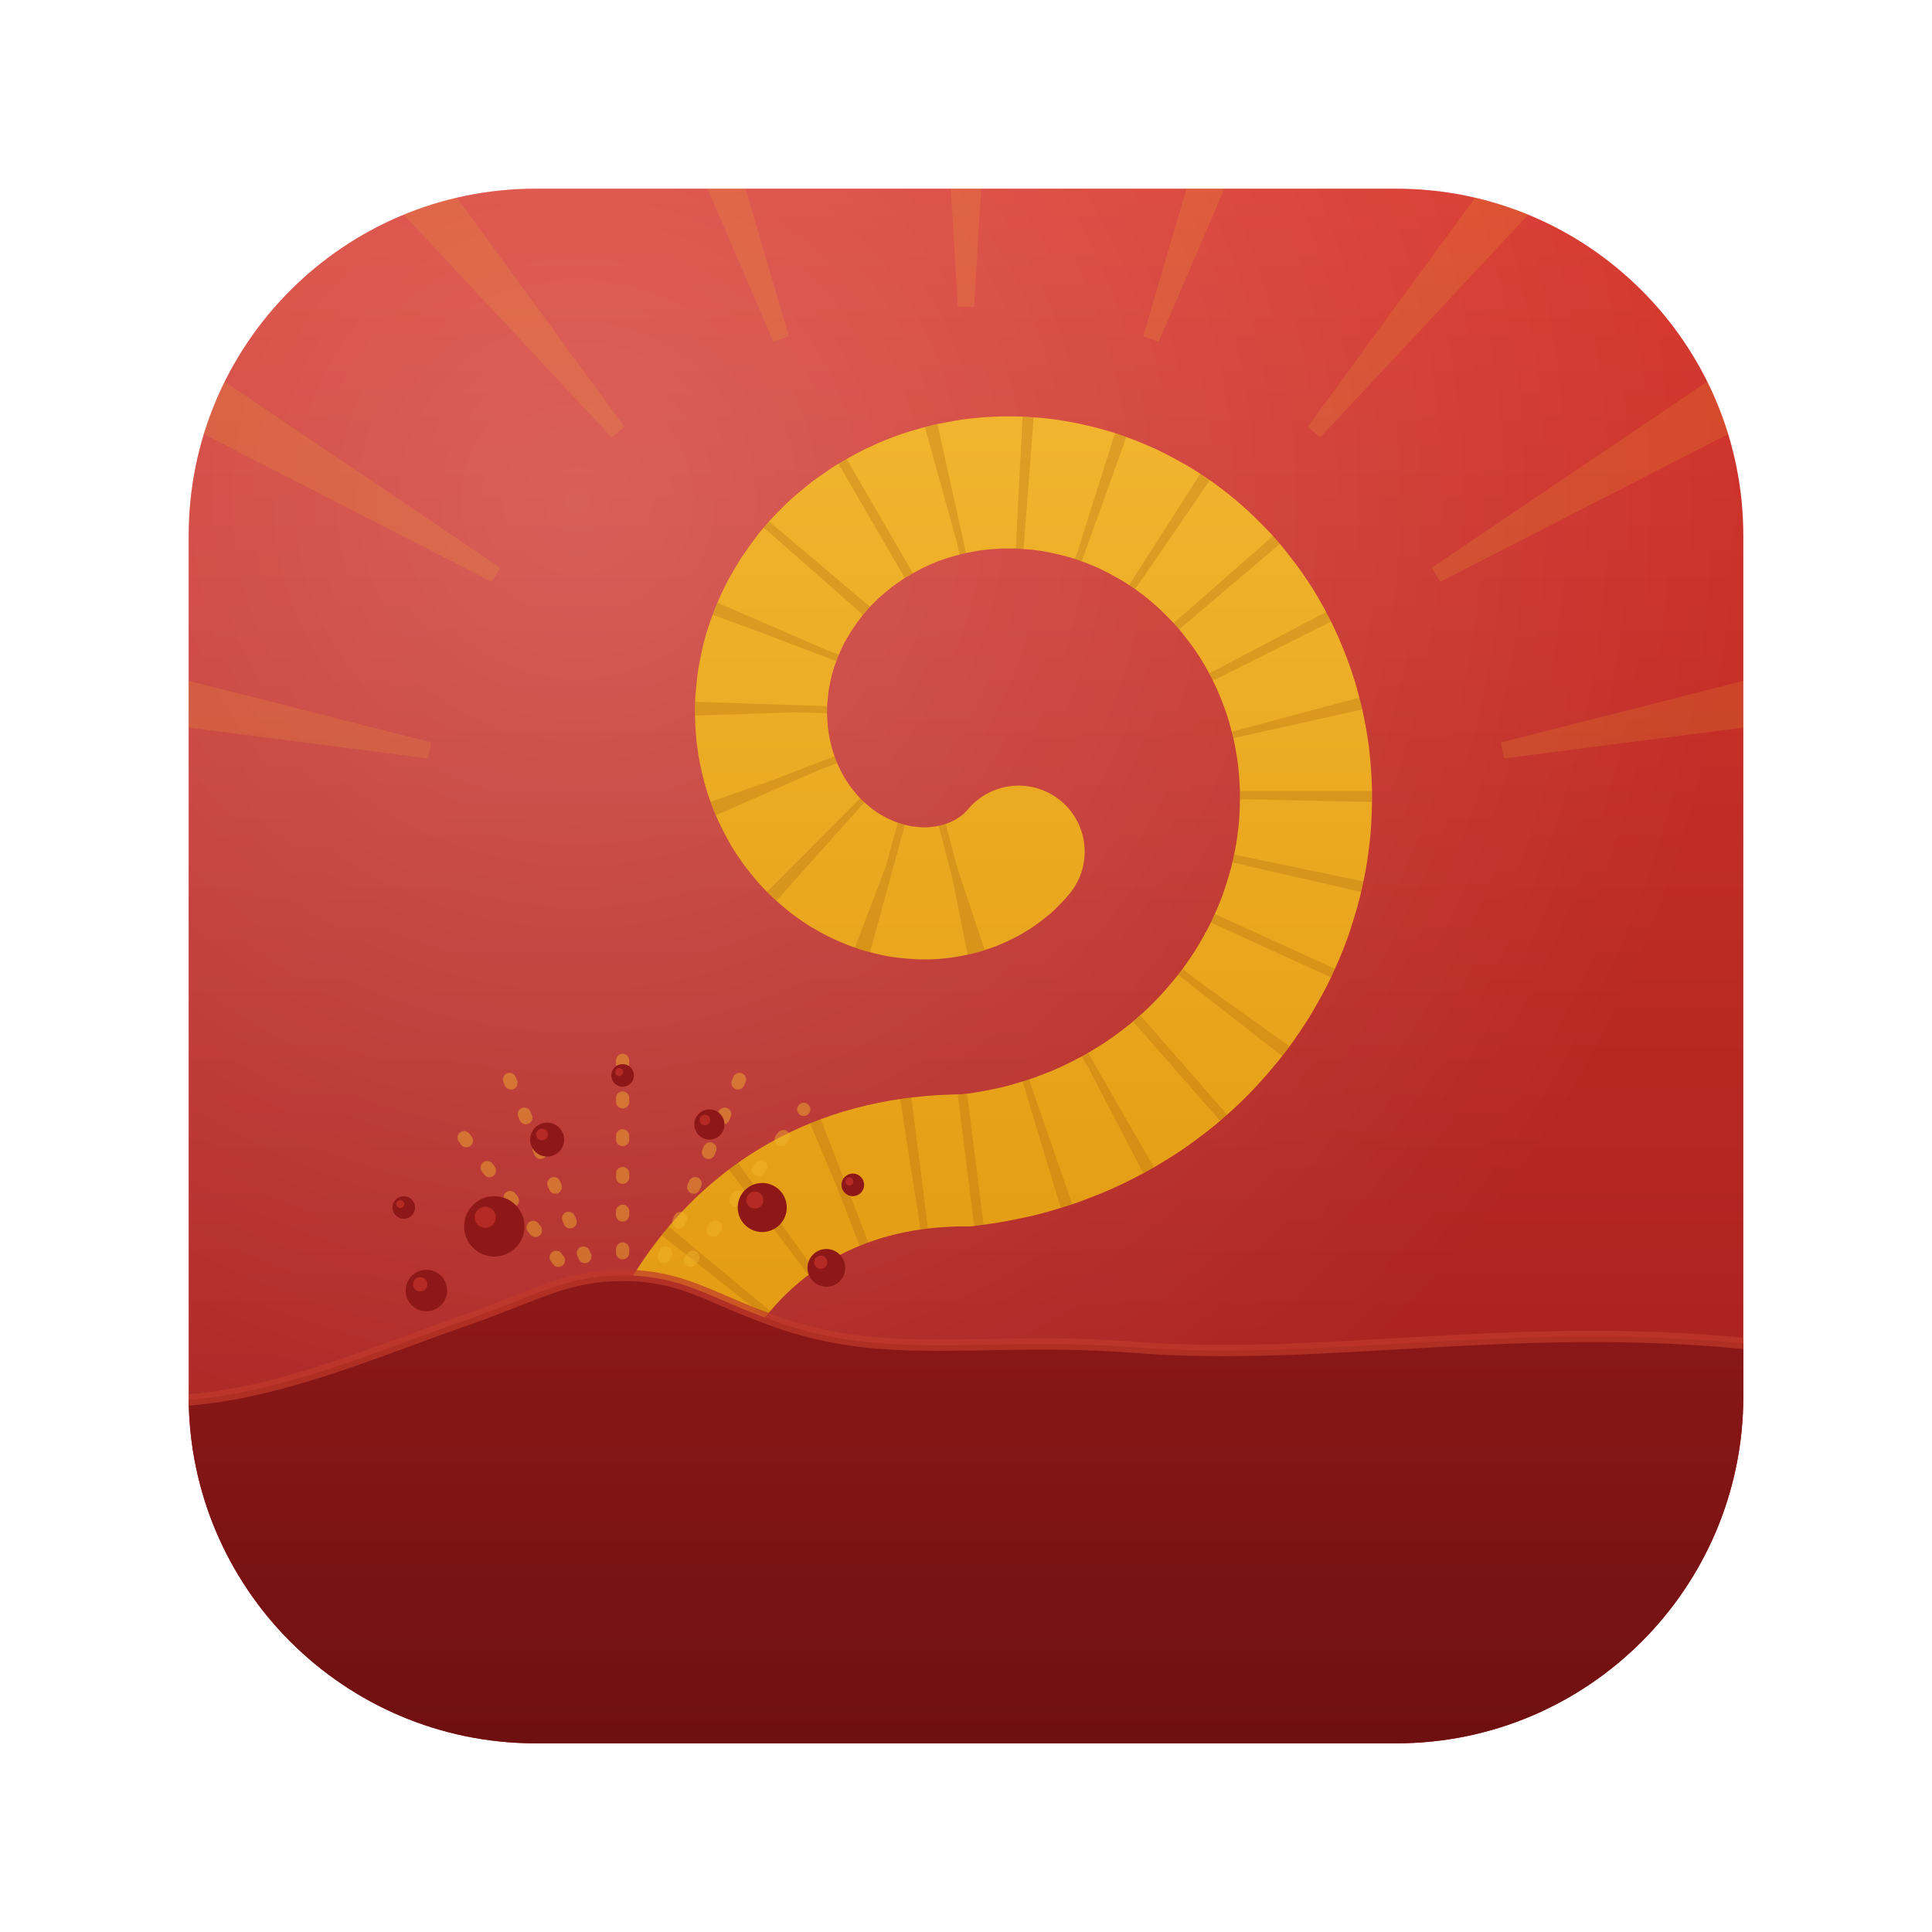
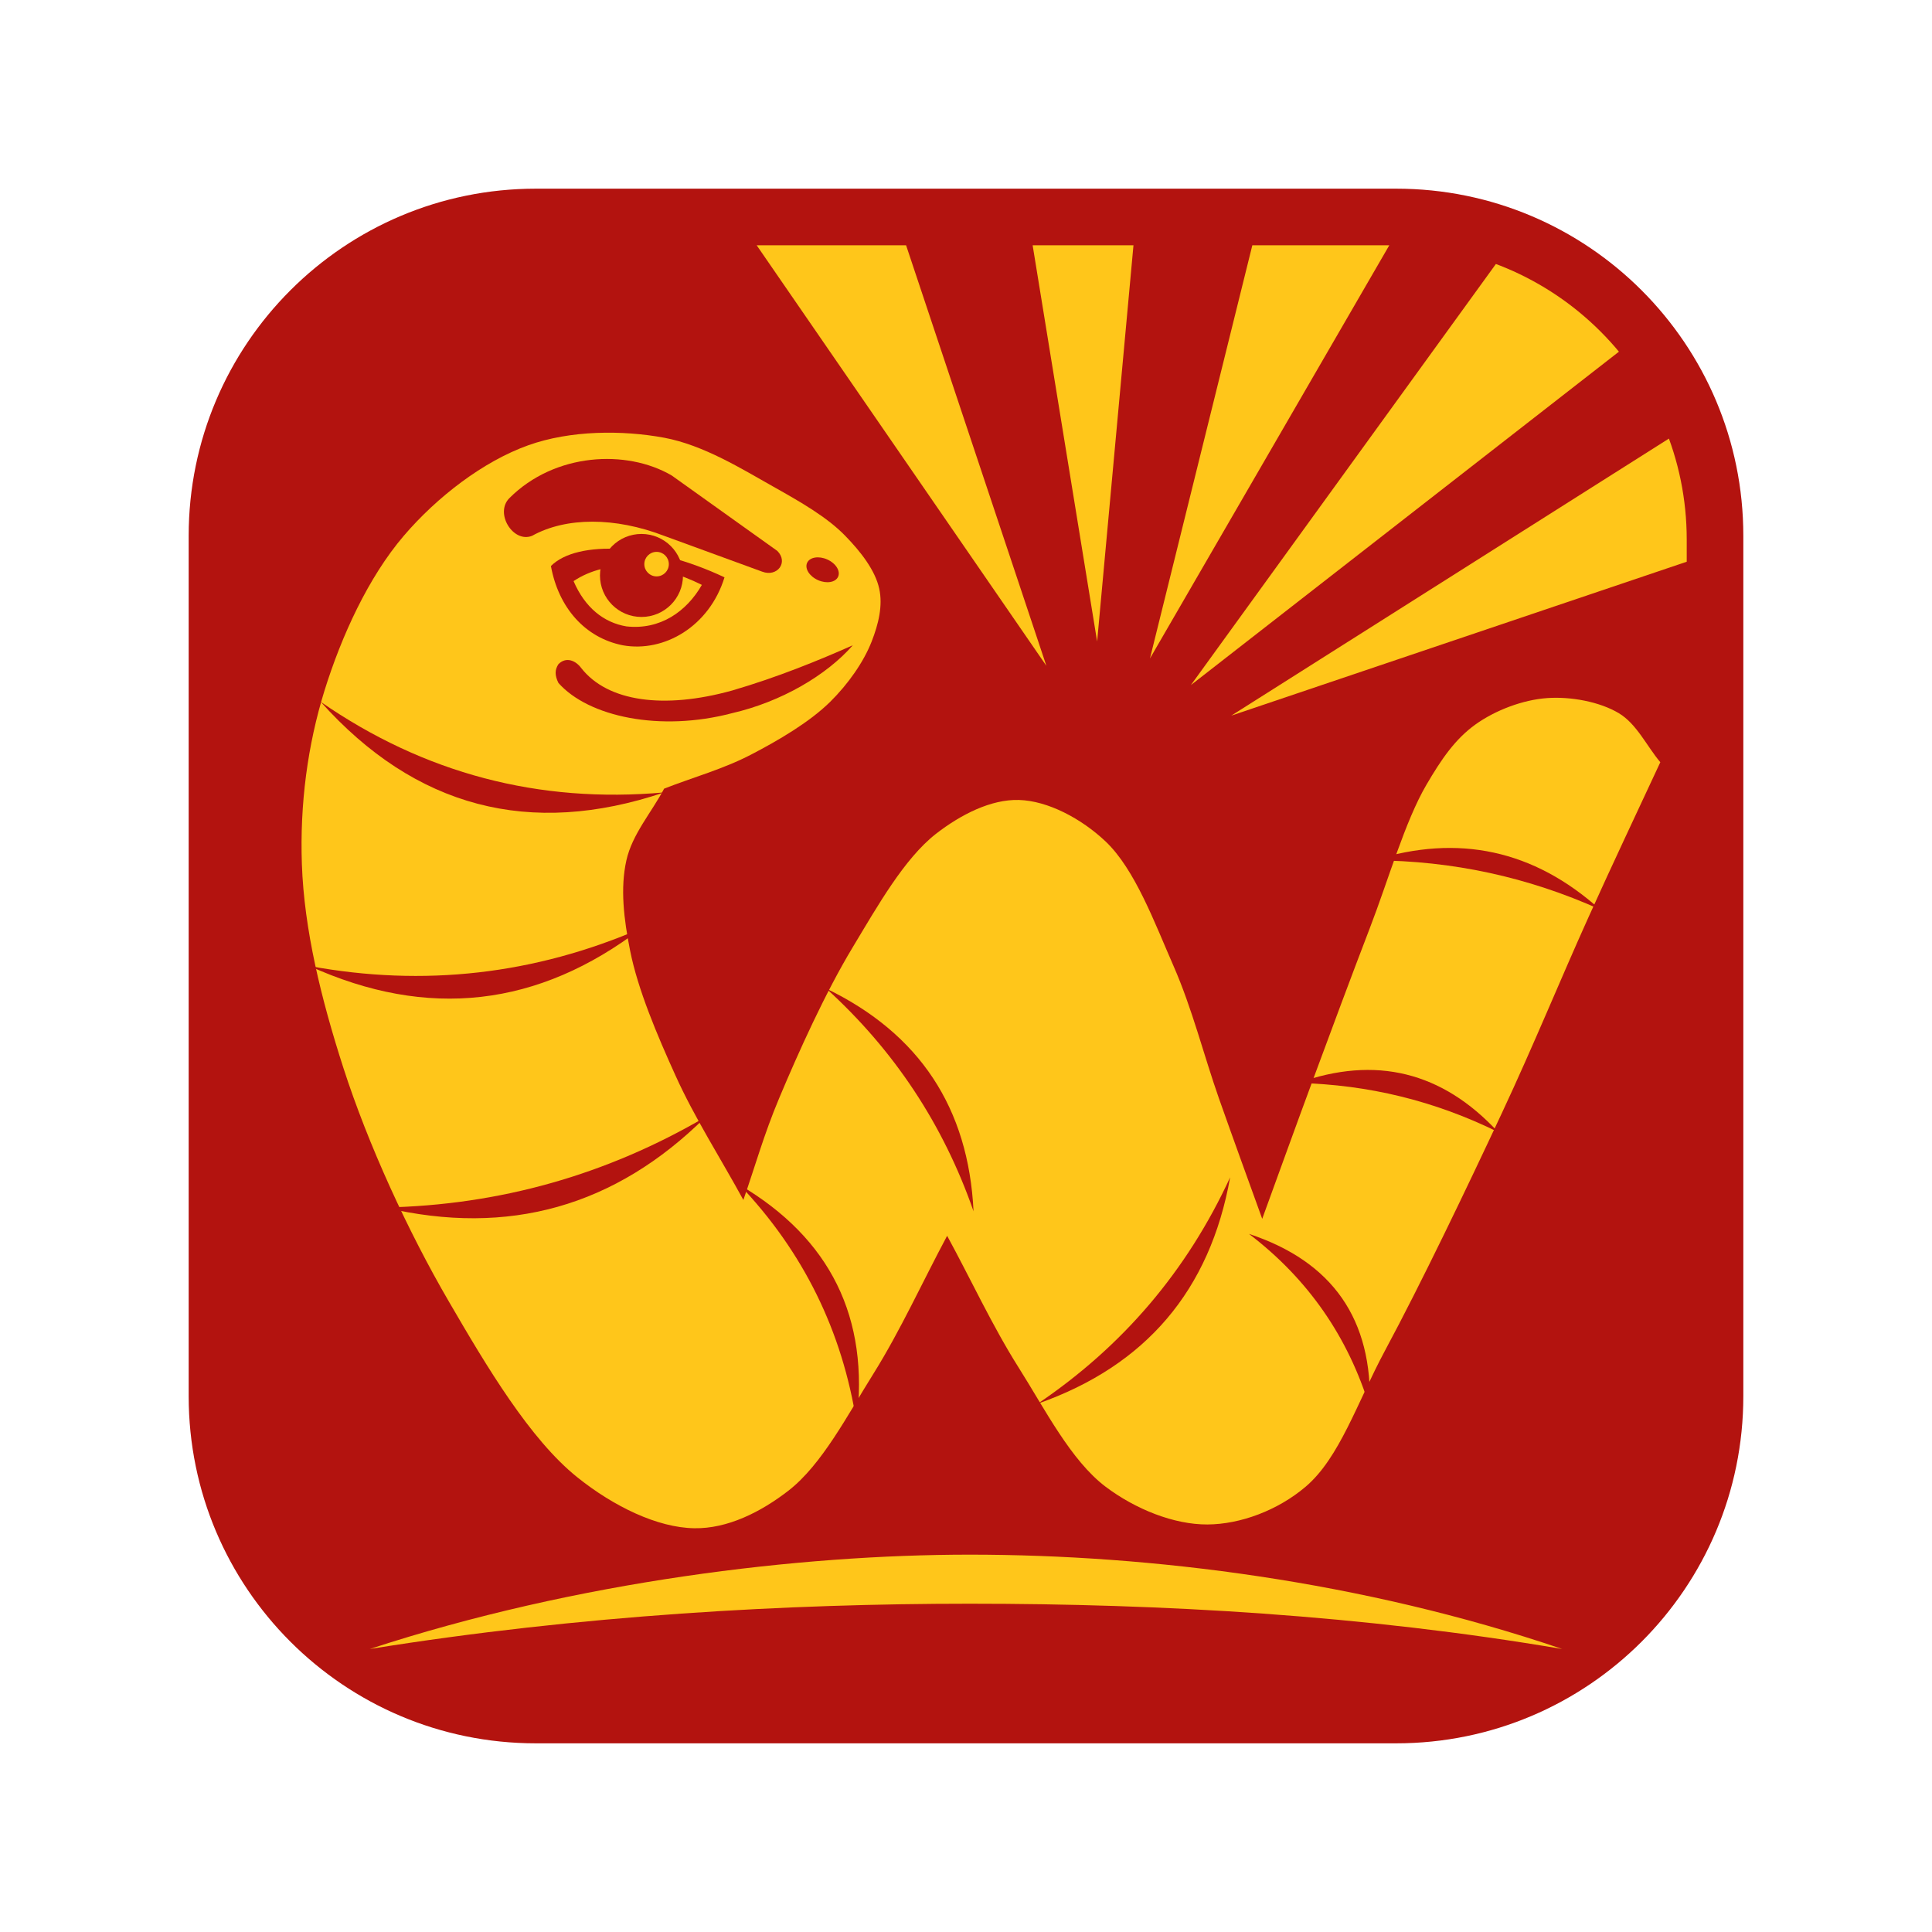
- <svg xmlns="http://www.w3.org/2000/svg" width="1024" height="1024" viewBox="0 0 1024 1024" fill="none" role="img" aria-label="A gold worm coiling out of a red dune under a rising sun">
+ <svg xmlns="http://www.w3.org/2000/svg" width="1024" height="1024" viewBox="0 0 1024 1024" fill="none" role="img" aria-label="A red tile with a gold segmented worm forming a W, its head at the upper left and sun rays behind it">
  <defs>
-     <linearGradient id="field" x1="0" y1="100" x2="0" y2="924" gradientUnits="userSpaceOnUse">
-       <stop offset="0" stop-color="#D8392E" />
-       <stop offset="1" stop-color="#9E1B1B" />
+     <linearGradient id="field" gradientUnits="userSpaceOnUse">
+       <stop stop-color="#B3130F" />
    </linearGradient>
-     <radialGradient id="light" cx="306" cy="265" r="618" gradientUnits="userSpaceOnUse">
-       <stop offset="0" stop-color="#FFFFFF" stop-opacity=".22" />
-       <stop offset="1" stop-color="#FFFFFF" stop-opacity="0" />
-     </radialGradient>
-     <linearGradient id="gold" x1="0" y1="190" x2="0" y2="720" gradientUnits="userSpaceOnUse">
-       <stop offset="0" stop-color="#F2B630" />
-       <stop offset="1" stop-color="#E39B12" />
-     </linearGradient>
-     <linearGradient id="soil" x1="0" y1="680" x2="0" y2="924" gradientUnits="userSpaceOnUse">
-       <stop offset="0" stop-color="#8E1818" />
-       <stop offset="1" stop-color="#6E1010" />
+     <linearGradient id="gold" gradientUnits="userSpaceOnUse">
+       <stop stop-color="#FFC61A" />
    </linearGradient>
    <linearGradient id="ray" gradientUnits="userSpaceOnUse">
-       <stop stop-color="#F2B630" />
+       <stop stop-color="#FFC61A" />
    </linearGradient>
    <linearGradient id="ring" gradientUnits="userSpaceOnUse">
-       <stop stop-color="#A85F0E" />
+       <stop stop-color="#B3130F" />
    </linearGradient>
-     <linearGradient id="spray" gradientUnits="userSpaceOnUse">
-       <stop stop-color="#F2B630" />
-     </linearGradient>
-     <linearGradient id="ridge" gradientUnits="userSpaceOnUse">
-       <stop stop-color="#C0392B" />
-     </linearGradient>
-     <linearGradient id="clod" gradientUnits="userSpaceOnUse">
-       <stop stop-color="#8E1818" />
-     </linearGradient>
-     <linearGradient id="clod-light" gradientUnits="userSpaceOnUse">
-       <stop stop-color="#B52A24" />
+     <linearGradient id="soil" gradientUnits="userSpaceOnUse">
+       <stop stop-color="#FFC61A" />
    </linearGradient>
    <clipPath id="body">
      <rect x="100" y="100" width="824" height="824" rx="184" />
    </clipPath>
+     <clipPath id="sky">
+       <rect x="130" y="130" width="764" height="764" rx="156" />
+     </clipPath>
  </defs>
  <g id="tile">
-     <g clip-path="url(#body)">
-       <rect x="100" y="100" width="824" height="824" fill="url(#field)" />
-       <rect x="100" y="100" width="824" height="824" fill="url(#light)" />
-     </g>
+     <rect x="100" y="100" width="824" height="824" rx="184" fill="url(#field)" />
  </g>
  <g id="rays">
-     <g clip-path="url(#body)">
-       <path d="M797.1 402L1368.3 328.3L1353.7 251.8L795.5 393.5ZM763.3 308.4L1275.8 45.5L1236.1 -21.5L758.9 300.9ZM699.8 231.8L1092.9 -189.2L1033 -238.8L693.1 226.2ZM614.1 181.2L841.4 -348L768.2 -374.4L605.9 178.2ZM516.3 162.6L550.9 -412.3L473.1 -412.3L507.7 162.6ZM418.1 178.2L255.8 -374.4L182.6 -348L409.9 181.2ZM330.9 226.2L-9 -238.8L-68.9 -189.2L324.2 231.8ZM265.1 300.9L-212.1 -21.5L-251.8 45.5L260.7 308.4ZM228.5 393.5L-329.7 251.8L-344.3 328.3L226.9 402Z" fill="url(#ray)" fill-opacity=".16" />
+     <g clip-path="url(#sky)">
+       <path d="M554.6 352.9L240 -103.8L379.1 -173.2ZM581.5 340L493.4 -201.3L631.6 -206.2ZM609.5 349L742.4 -187.4L886.5 -129.2ZM631.2 363.1L955.4 -84.5L1067.2 23.5ZM652.6 379.3L1112.6 88.1L1168.4 205Z" fill="url(#ray)" />
    </g>
  </g>
  <g id="mark">
    <g clip-path="url(#body)">
-       <path d="M330 830C330 725 384 615 512 615" stroke="url(#gold)" stroke-width="70" stroke-linecap="round" stroke-linejoin="round" />
-       <path d="M512 615 L517.6 614.3 L523.2 613.5 L528.7 612.5 L534.2 611.4 L539.7 610.2 L545.1 608.8 L550.4 607.2 L555.7 605.6 L560.9 603.8 L566.1 601.8 L571.2 599.8 L576.2 597.6 L581.1 595.3 L586 592.8 L590.8 590.3 L595.5 587.6 L600.1 584.8 L604.7 581.9 L609.1 578.9 L613.5 575.7 L617.7 572.5 L621.9 569.2 L625.9 565.7 L629.9 562.2 L633.7 558.6 L637.4 554.9 L641 551.1 L644.5 547.2 L647.9 543.2 L651.2 539.2 L654.4 535.1 L657.4 530.9 L660.3 526.7 L663.1 522.4 L665.8 518 L668.3 513.6 L670.8 509.1 L673.1 504.6 L675.2 500 L677.3 495.4 L679.2 490.8 L681 486.1 L682.6 481.4 L684.1 476.6 L685.5 471.9 L686.8 467.1 L687.9 462.3 L688.9 457.5 L689.8 452.7 L690.5 447.8 L691.1 443 L691.6 438.2 L691.9 433.3 L692.1 428.5 L692.2 423.7 L692.2 418.9 L692 414.2 L691.7 409.4 L691.3 404.7 L690.8 400 L690.1 395.3 L689.3 390.7 L688.4 386.1 L687.4 381.6 L686.2 377.1 L685 372.6 L683.6 368.2 L682.1 363.8 L680.5 359.5 L678.8 355.3 L677 351.1 L675.1 347 L673.1 343 L671 339 L668.8 335.1 L666.5 331.2 L664.1 327.5 L661.6 323.8 L659 320.2 L656.3 316.7 L653.6 313.2 L650.8 309.9 L647.9 306.6 L644.9 303.5 L641.8 300.4 L638.7 297.4 L635.5 294.5 L632.3 291.7 L629 289 L625.6 286.4 L622.2 283.9 L618.7 281.5 L615.1 279.2 L611.6 277 L607.9 275 L604.3 273 L600.6 271.1 L596.9 269.3 L593.1 267.7 L589.3 266.1 L585.5 264.7 L581.6 263.3 L577.8 262.1 L573.9 261 L570 260 L566.1 259.1 L562.2 258.3 L558.3 257.6 L554.4 257 L550.4 256.5 L546.5 256.2 L542.6 255.9 L538.7 255.7 L534.9 255.7 L531 255.7 L527.1 255.9 L523.3 256.1 L519.5 256.5 L515.7 256.9 L512 257.5 L508.3 258.2 L504.6 258.9 L501 259.7 L497.4 260.7 L493.8 261.7 L490.3 262.8 L486.8 264 L483.4 265.3 L480 266.7 L476.7 268.2 L473.4 269.7 L470.2 271.4 L467.1 273.1 L464 274.9 L460.9 276.7 L458 278.7 L455.1 280.7 L452.2 282.7 L449.5 284.9 L446.8 287.1 L444.2 289.3 L441.6 291.6 L439.2 294 L436.8 296.4 L434.4 298.9 L432.2 301.5 L430 304 L428 306.7 L426 309.3 L424.1 312.1 L422.2 314.8 L420.5 317.6 L418.8 320.4 L417.2 323.2 L415.7 326.1 L414.3 329 L413 331.9 L411.7 334.9 L410.6 337.9 L409.5 340.8 L408.5 343.8 L407.6 346.8 L406.8 349.8 L406.1 352.9 L405.5 355.9 L404.9 358.9 L404.4 361.9 L404.1 364.9 L403.8 367.9 L403.5 370.9 L403.4 373.9 L403.3 376.9 L403.4 379.9 L403.5 382.8 L403.7 385.7 L403.9 388.6 L404.3 391.5 L404.7 394.4 L405.2 397.2 L405.8 400 L406.4 402.8 L407.1 405.5 L407.9 408.2 L408.7 410.9 L409.7 413.5 L410.6 416.1 L411.7 418.6 L412.8 421.1 L414 423.5 L415.2 425.9 L416.5 428.3 L417.8 430.6 L419.2 432.8 L420.7 435 L422.2 437.2 L423.8 439.3 L425.4 441.3 L427 443.3 L428.7 445.2 L430.4 447.1 L432.2 448.9 L434 450.6 L435.9 452.3 L437.8 453.9 L439.7 455.5 L441.6 457 L443.6 458.4 L445.6 459.8 L447.6 461.1 L449.7 462.3 L451.8 463.5 L453.8 464.6 L455.9 465.6 L458.1 466.6 L460.2 467.5 L462.3 468.4 L464.5 469.1 L466.6 469.9 L468.8 470.5 L471 471.1 L473.1 471.6 L475.3 472.1 L477.4 472.5 L479.6 472.8 L481.7 473 L483.9 473.2 L486 473.4 L488.1 473.5 L490.2 473.5 L492.3 473.5 L494.4 473.4 L496.4 473.2 L498.5 473 L500.5 472.7 L502.5 472.4 L504.4 472 L506.4 471.6 L508.3 471.1 L510.2 470.6 L512 470 L513.8 469.4 L515.6 468.7 L517.3 468 L519.1 467.2 L520.7 466.4 L522.4 465.6 L524 464.7 L525.5 463.7 L527.1 462.8 L528.6 461.8 L530 460.7 L531.4 459.7 L532.7 458.6 L534.1 457.5 L535.3 456.3 L536.5 455.1 L537.7 453.9 L538.8 452.7 L539.9 451.4" stroke="url(#gold)" stroke-width="70" stroke-linecap="round" stroke-linejoin="round" />
+       <path d="M352 418C367.3 412 383.4 407.6 398 400C412.8 392.3 429 382.8 440 372C449.6 362.5 457.8 350.8 462 340C465.6 330.8 468 321 466 312C463.9 302.3 456.2 292.4 448 284C438.4 274.1 424.4 266.1 410 258C393.1 248.5 372.9 235.9 352 232C329.8 227.9 302.4 228 280 236C256.2 244.5 231.7 263.3 214 284C195.2 306 181 337.1 172 366C163 395 158.9 426.2 160 458C161.2 492.7 170.2 529.4 182 566C195.1 606.6 216.2 652.6 238 690C258 724.4 280.9 762.9 306 783C325.2 798.4 348.4 809.7 368 810C385.5 810.3 403.2 801.5 418 790C435.7 776.2 449.2 750 463 728C477.3 705.1 489 679.3 502 655C514.7 678.3 525.9 702.7 540 725C553.9 747 567.6 774.1 586 788C601.8 799.9 622.2 808.1 640 808C657.5 807.9 677.3 800.5 692 788C710 772.7 719.2 743.6 734 716C753.3 680.1 777.2 630.2 796 590C812.9 553.9 827.3 518.5 842 486C855.1 457 867.3 431.3 880 404C872.7 395.3 867.5 383.7 858 378C847.8 371.9 832.5 369.1 820 370C807.2 370.9 792.6 376.4 782 384C771.3 391.7 764 402.3 756 416C744.7 435.3 735.9 466.3 726 492C715.9 518.3 705.7 545.8 696 572C686.7 597.1 678 621.3 669 646C661.3 624.7 653.7 603.8 646 582C638 559.2 631.9 534.6 622 512C612 489.2 601.6 460.8 586 446C573.1 433.8 555.3 424.4 540 424C525.3 423.6 509.4 431.6 496 442C479.3 455.1 465.3 479.9 452 502C437.4 526.2 423.2 557.7 413 582C404.8 601.5 400.3 618 394 636C382 614 368.1 592.4 358 570C348.2 548.4 338.1 524.5 334 504C330.6 487 328.7 470.7 332 456C335.1 442.1 345.3 430.7 352 418Z" fill="url(#gold)" />
+       <path d="M292 300C306 286 346 288 384 306C376 332 352 346 330 342C310 338 296 322 292 300ZM304 308C310 322 320 330 332 332C350 334 364 324 372 310C348 298 322 296 304 308Z" fill="url(#ring)" />
+       <circle cx="340" cy="305" r="22" fill="url(#ring)" />
+       <circle cx="348" cy="299" r="6.5" fill="url(#gold)" />
+       <path d="M270 264C294 240 332 238 356 252L412 292C418 298 412 306 404 303L352 284C326 274 300 274 282 284C272 288 262 272 270 264Z" fill="url(#ring)" />
+       <ellipse cx="436" cy="302" rx="9" ry="6" transform="rotate(24 436 302)" fill="url(#ring)" />
+       <path d="M296 352C300 348 305 350 308 354C322 372 352 376 388 366C412 359 434 350 452 342C438 358 414 372 388 378C350 388 312 380 296 362C294 358 294 355 296 352Z" fill="url(#ring)" />
+       <path d="M170 372Q245.2 456 352 420Q252.3 428.9 170 372Z" fill="url(#ring)" />
    </g>
  </g>
  <g id="rings">
    <g clip-path="url(#body)">
-       <path d="M330 830C330 725 384 615 512 615" stroke="url(#ring)" stroke-opacity=".26" stroke-width="70" stroke-dasharray="5 36" />
-       <path d="M512 615 L517.6 614.3 L523.2 613.5 L528.7 612.5 L534.2 611.4 L539.7 610.2 L545.1 608.8 L550.4 607.2 L555.7 605.6 L560.9 603.8 L566.1 601.8 L571.2 599.8 L576.2 597.6 L581.1 595.3 L586 592.8 L590.8 590.3 L595.5 587.6 L600.1 584.8 L604.7 581.9 L609.1 578.9 L613.5 575.7 L617.7 572.5 L621.9 569.2 L625.9 565.7 L629.9 562.2 L633.7 558.6 L637.4 554.9 L641 551.1 L644.5 547.2 L647.9 543.2 L651.2 539.2 L654.4 535.1 L657.4 530.9 L660.3 526.7 L663.1 522.4 L665.8 518 L668.3 513.6 L670.8 509.1 L673.1 504.6 L675.2 500 L677.3 495.4 L679.2 490.8 L681 486.1 L682.6 481.4 L684.1 476.6 L685.5 471.9 L686.8 467.1 L687.9 462.3 L688.9 457.5 L689.8 452.7 L690.5 447.8 L691.1 443 L691.6 438.2 L691.9 433.3 L692.1 428.5 L692.2 423.7 L692.2 418.9 L692 414.2 L691.7 409.4 L691.3 404.7 L690.8 400 L690.1 395.3 L689.3 390.7 L688.4 386.1 L687.4 381.6 L686.2 377.1 L685 372.6 L683.6 368.2 L682.1 363.8 L680.5 359.5 L678.8 355.3 L677 351.1 L675.1 347 L673.1 343 L671 339 L668.8 335.1 L666.5 331.2 L664.1 327.5 L661.6 323.8 L659 320.2 L656.3 316.7 L653.6 313.2 L650.8 309.9 L647.9 306.6 L644.9 303.5 L641.8 300.4 L638.7 297.4 L635.5 294.5 L632.3 291.7 L629 289 L625.6 286.4 L622.2 283.9 L618.7 281.5 L615.1 279.2 L611.6 277 L607.9 275 L604.3 273 L600.6 271.1 L596.9 269.3 L593.1 267.7 L589.3 266.1 L585.5 264.7 L581.6 263.3 L577.8 262.1 L573.9 261 L570 260 L566.1 259.1 L562.2 258.3 L558.3 257.6 L554.4 257 L550.4 256.5 L546.5 256.2 L542.6 255.9 L538.7 255.7 L534.9 255.7 L531 255.7 L527.1 255.9 L523.3 256.1 L519.5 256.5 L515.7 256.9 L512 257.5 L508.3 258.2 L504.6 258.9 L501 259.7 L497.4 260.7 L493.8 261.7 L490.3 262.8 L486.8 264 L483.4 265.3 L480 266.7 L476.7 268.2 L473.4 269.7 L470.2 271.4 L467.1 273.1 L464 274.9 L460.9 276.7 L458 278.7 L455.1 280.7 L452.2 282.7 L449.5 284.9 L446.8 287.1 L444.2 289.3 L441.6 291.6 L439.2 294 L436.8 296.4 L434.4 298.9 L432.2 301.5 L430 304 L428 306.7 L426 309.3 L424.1 312.1 L422.2 314.8 L420.5 317.6 L418.8 320.4 L417.2 323.2 L415.7 326.1 L414.3 329 L413 331.9 L411.7 334.9 L410.6 337.9 L409.5 340.8 L408.5 343.8 L407.6 346.8 L406.8 349.8 L406.1 352.9 L405.5 355.9 L404.9 358.9 L404.4 361.9 L404.1 364.9 L403.8 367.9 L403.5 370.9 L403.4 373.9 L403.3 376.9 L403.4 379.9 L403.5 382.8 L403.7 385.7 L403.9 388.6 L404.3 391.5 L404.7 394.4 L405.2 397.2 L405.8 400 L406.4 402.8 L407.1 405.5 L407.9 408.2 L408.7 410.9 L409.7 413.5 L410.6 416.1 L411.7 418.6 L412.8 421.1 L414 423.5 L415.2 425.9 L416.5 428.3 L417.8 430.6 L419.2 432.8 L420.7 435 L422.2 437.2 L423.8 439.3 L425.4 441.3 L427 443.3 L428.7 445.2 L430.4 447.1 L432.2 448.9 L434 450.6 L435.9 452.3 L437.8 453.9 L439.7 455.5 L441.6 457 L443.6 458.4 L445.6 459.8 L447.6 461.1 L449.7 462.3 L451.8 463.5 L453.8 464.6 L455.9 465.6 L458.1 466.6 L460.2 467.5 L462.3 468.4 L464.5 469.1 L466.6 469.9 L468.8 470.5 L471 471.1 L473.1 471.6 L475.3 472.1 L477.4 472.5 L479.6 472.8 L481.7 473 L483.9 473.2 L486 473.4 L488.1 473.5 L490.2 473.5 L492.3 473.5 L494.4 473.4 L496.4 473.2 L498.5 473 L500.5 472.7 L502.5 472.4 L504.4 472 L506.4 471.6 L508.3 471.1 L510.2 470.6 L512 470 L513.8 469.4 L515.6 468.7 L517.3 468 L519.1 467.2 L520.7 466.4 L522.4 465.6 L524 464.7 L525.5 463.7 L527.1 462.8 L528.6 461.8 L530 460.7 L531.4 459.7 L532.7 458.6 L534.1 457.5 L535.3 456.3 L536.5 455.1 L537.7 453.9 L538.8 452.7 L539.9 451.4" stroke="url(#ring)" stroke-opacity=".26" stroke-width="70" stroke-dasharray="5 36" />
+       <path d="M164 512Q258 554.7 340 492Q255 528.8 164 512Z" fill="url(#ring)" />
+       <path d="M204 640Q302.3 663.2 374 592Q295.2 638.1 204 640Z" fill="url(#ring)" />
+       <path d="M392 628Q442.7 681.3 454 754Q464.3 670.7 392 628Z" fill="url(#ring)" />
+       <path d="M438 524Q492 573.1 516 642Q512 559.8 438 524Z" fill="url(#ring)" />
+       <path d="M550 744Q636 713.8 652 624Q617.8 698.2 550 744Z" fill="url(#ring)" />
+       <path d="M662 654Q708.8 689.7 726 746Q728.5 676 662 654Z" fill="url(#ring)" />
+       <path d="M688 574Q743.9 575.3 794 600Q749.6 552 688 574Z" fill="url(#ring)" />
+       <path d="M728 456Q790.8 456.3 848 482Q795.4 434.8 728 456Z" fill="url(#ring)" />
    </g>
  </g>
  <g id="ground">
    <g clip-path="url(#body)">
-       <path d="M100 742C150 738 200 716 246 700C286 686 300 676 330 676C362 676 376 688 410 700C470 722 520 708 600 714C700 722 800 700 924 712L924 924L100 924Z" fill="url(#soil)" />
-       <path d="M100 742C150 738 200 716 246 700C286 686 300 676 330 676C362 676 376 688 410 700C470 722 520 708 600 714C700 722 800 700 924 712" stroke="url(#ridge)" stroke-width="6" stroke-linecap="round" opacity=".7" />
-       <path d="M296 668L236 590" stroke="url(#spray)" stroke-opacity=".45" stroke-width="7" stroke-linecap="round" stroke-dasharray="2 18" />
-       <path d="M366 668L426 588" stroke="url(#spray)" stroke-opacity=".45" stroke-width="7" stroke-linecap="round" stroke-dasharray="2 18" />
-       <path d="M330 664L330 560" stroke="url(#spray)" stroke-opacity=".45" stroke-width="7" stroke-linecap="round" stroke-dasharray="2 18" />
-       <path d="M310 666L270 572" stroke="url(#spray)" stroke-opacity=".45" stroke-width="7" stroke-linecap="round" stroke-dasharray="2 18" />
-       <path d="M352 666L392 572" stroke="url(#spray)" stroke-opacity=".45" stroke-width="7" stroke-linecap="round" stroke-dasharray="2 18" />
-       <circle cx="262" cy="650" r="16" fill="url(#clod)" />
-       <circle cx="257.2" cy="645.2" r="5.6" fill="url(#clod-light)" />
-       <circle cx="404" cy="640" r="13" fill="url(#clod)" />
-       <circle cx="400.1" cy="636.1" r="4.5" fill="url(#clod-light)" />
-       <circle cx="226" cy="684" r="11" fill="url(#clod)" />
-       <circle cx="222.7" cy="680.7" r="3.8" fill="url(#clod-light)" />
-       <circle cx="438" cy="672" r="10" fill="url(#clod)" />
-       <circle cx="435" cy="669" r="3.5" fill="url(#clod-light)" />
-       <circle cx="290" cy="604" r="9" fill="url(#clod)" />
-       <circle cx="287.3" cy="601.3" r="3.1" fill="url(#clod-light)" />
-       <circle cx="376" cy="596" r="8" fill="url(#clod)" />
-       <circle cx="373.6" cy="593.6" r="2.8" fill="url(#clod-light)" />
-       <circle cx="214" cy="640" r="6" fill="url(#clod)" />
-       <circle cx="212.2" cy="638.2" r="2.1" fill="url(#clod-light)" />
-       <circle cx="452" cy="628" r="6" fill="url(#clod)" />
-       <circle cx="450.2" cy="626.2" r="2.1" fill="url(#clod-light)" />
-       <circle cx="330" cy="570" r="6" fill="url(#clod)" />
-       <circle cx="328.2" cy="568.2" r="2.1" fill="url(#clod-light)" />
+       <path d="M196 874C306 838 424 824 514 824C610 824 722 838 828 874C722 856 616 850 514 850C418 850 308 856 196 874Z" fill="url(#soil)" />
    </g>
  </g>
  <g id="mark-small" display="none">
    <g clip-path="url(#body)">
-       <path d="M330 830C330 725 384 615 512 615" stroke="url(#gold)" stroke-width="96" stroke-linecap="round" stroke-linejoin="round" />
-       <path d="M512 615 L523.2 613.5 L534.2 611.3 L545 608.6 L555.7 605.4 L566 601.6 L576.1 597.3 L585.9 592.6 L595.4 587.3 L604.5 581.5 L613.3 575.4 L621.6 568.8 L629.6 561.8 L637.1 554.5 L644.2 546.8 L650.8 538.8 L656.9 530.5 L662.6 521.9 L667.7 513.1 L672.4 504.2 L676.5 495 L680.2 485.7 L683.3 476.3 L685.9 466.7 L687.9 457.2 L689.5 447.6 L690.5 437.9 L691 428.4 L691 418.8 L690.5 409.4 L689.5 400 L688 390.8 L686 381.7 L683.6 372.8 L680.7 364.1 L677.4 355.7 L673.7 347.5 L669.5 339.5 L665 331.9 L660.1 324.5 L654.9 317.5 L649.3 310.8 L643.5 304.5 L637.3 298.5 L630.9 292.9 L624.3 287.7 L617.4 283 L610.3 278.6 L603.1 274.6 L595.7 271.1 L588.3 267.9 L580.7 265.2 L573 263 L565.3 261.1 L557.6 259.7 L549.9 258.7 L542.1 258.2 L534.5 258 L526.9 258.3 L519.4 258.9 L512 260 L504.7 261.4 L497.6 263.3 L490.7 265.4 L483.9 268 L477.4 270.8 L471.1 274 L465 277.5 L459.1 281.2 L453.5 285.3 L448.3 289.6 L443.2 294.1 L438.5 298.9 L434.1 303.8 L430 309 L426.3 314.3 L422.8 319.7 L419.7 325.3 L416.9 330.9 L414.5 336.7 L412.4 342.5 L410.6 348.4 L409.2 354.2 L408.1 360.1 L407.4 366 L407 371.9 L406.8 377.6 L407.1 383.4 L407.6 389 L408.4 394.6 L409.5 400 L410.9 405.3 L412.5 410.5 L414.5 415.4 L416.6 420.3 L419 424.9 L421.6 429.4 L424.5 433.6 L427.5 437.6 L430.7 441.4 L434.1 445 L437.6 448.3 L441.2 451.4 L445 454.3 L448.8 456.9 L452.8 459.2 L456.8 461.3 L460.9 463.1 L465 464.7 L469.1 466 L473.2 467.1 L477.4 467.9 L481.5 468.5 L485.6 468.9 L489.6 469 L493.6 468.8 L497.4 468.5 L501.2 467.9 L504.9 467.1 L508.5 466.2 L512 465" stroke="url(#gold)" stroke-width="96" stroke-linecap="round" stroke-linejoin="round" />
-       <path d="M100 742C150 738 200 716 246 700C286 686 300 676 330 676C362 676 376 688 410 700C470 722 520 708 600 714C700 722 800 700 924 712L924 924L100 924Z" fill="url(#soil)" />
-       <path d="M100 742C150 738 200 716 246 700C286 686 300 676 330 676C362 676 376 688 410 700C470 722 520 708 600 714C700 722 800 700 924 712" stroke="url(#ridge)" stroke-width="10" stroke-linecap="round" opacity=".7" />
-       <circle cx="256" cy="640" r="24" fill="url(#clod)" />
-       <circle cx="248.8" cy="632.8" r="8.4" fill="url(#clod-light)" />
-       <circle cx="410" cy="628" r="20" fill="url(#clod)" />
-       <circle cx="404" cy="622" r="7" fill="url(#clod-light)" />
-       <circle cx="228" cy="690" r="15" fill="url(#clod)" />
-       <circle cx="223.5" cy="685.5" r="5.3" fill="url(#clod-light)" />
+       <path d="M352 418C367.3 412 383.4 407.6 398 400C412.8 392.3 429 382.8 440 372C449.6 362.5 457.8 350.8 462 340C465.6 330.8 468 321 466 312C463.9 302.3 456.2 292.4 448 284C438.4 274.1 424.4 266.1 410 258C393.1 248.5 372.9 235.9 352 232C329.8 227.9 302.4 228 280 236C256.2 244.5 231.7 263.3 214 284C195.2 306 181 337.1 172 366C163 395 158.9 426.2 160 458C161.2 492.7 170.2 529.4 182 566C195.1 606.6 216.2 652.6 238 690C258 724.4 280.9 762.9 306 783C325.2 798.4 348.4 809.7 368 810C385.5 810.3 403.2 801.5 418 790C435.7 776.2 449.2 750 463 728C477.3 705.1 489 679.3 502 655C514.7 678.3 525.9 702.7 540 725C553.9 747 567.6 774.1 586 788C601.8 799.9 622.2 808.1 640 808C657.5 807.9 677.3 800.5 692 788C710 772.7 719.2 743.6 734 716C753.3 680.1 777.2 630.2 796 590C812.9 553.9 827.3 518.5 842 486C855.1 457 867.3 431.3 880 404C872.7 395.3 867.5 383.7 858 378C847.8 371.9 832.5 369.1 820 370C807.2 370.9 792.6 376.4 782 384C771.3 391.7 764 402.3 756 416C744.7 435.3 735.9 466.3 726 492C715.9 518.3 705.7 545.8 696 572C686.7 597.1 678 621.3 669 646C661.3 624.7 653.7 603.8 646 582C638 559.2 631.9 534.6 622 512C612 489.2 601.6 460.8 586 446C573.1 433.8 555.3 424.4 540 424C525.3 423.6 509.4 431.6 496 442C479.3 455.1 465.3 479.9 452 502C437.4 526.2 423.2 557.7 413 582C404.8 601.5 400.3 618 394 636C382 614 368.1 592.4 358 570C348.2 548.4 338.1 524.5 334 504C330.6 487 328.7 470.7 332 456C335.1 442.1 345.3 430.7 352 418Z" fill="url(#gold)" />
+       <path d="M272 262C296 240 330 238 352 250L410 290C416 298 408 306 400 302L372 292C372 322 352 344 328 344C304 344 288 314 292 284C288 284 284 284 280 286C268 288 262 270 272 262Z" fill="url(#ring)" />
+       <circle cx="346" cy="302" r="11" fill="url(#gold)" />
+       <path d="M296 362C330 390 400 384 456 344C436 376 402 398 360 398C330 398 306 386 288 372C284 364 290 358 296 362Z" fill="url(#ring)" />
+       <path d="M166 512Q258.4 556.6 338 492Q254.9 526.8 166 512Z" fill="url(#ring)" />
+       <path d="M206 640Q303.2 665 372 592Q294.8 636.2 206 640Z" fill="url(#ring)" />
+       <path d="M438 524Q489.4 573.2 514 640Q512.8 557.9 438 524Z" fill="url(#ring)" />
+       <path d="M552 742Q637.9 713.7 650 624Q616.4 695.8 552 742Z" fill="url(#ring)" />
+       <path d="M704 548Q758.7 550.3 808 574Q765 525.1 704 548Z" fill="url(#ring)" />
+       <path d="M196 874C306 838 424 824 514 824C610 824 722 838 828 874C722 856 616 850 514 850C418 850 308 856 196 874Z" fill="url(#soil)" />
    </g>
  </g>
  <g id="mark-tiny" display="none">
    <g clip-path="url(#body)">
-       <path d="M330 830C330 728 384 618 512 618" stroke="url(#gold)" stroke-width="128" stroke-linecap="round" stroke-linejoin="round" />
-       <path d="M512 618 L527.3 615.4 L542.3 611.7 L556.8 607 L570.9 601.3 L584.3 594.7 L597.1 587.2 L609.3 579 L620.7 569.9 L631.3 560.2 L641.1 549.9 L650.1 539 L658.2 527.6 L665.3 515.8 L671.5 503.6 L676.8 491.2 L681.2 478.5 L684.6 465.7 L687 452.9 L688.5 440 L689 427.2 L688.7 414.6 L687.4 402.1 L685.3 389.9 L682.4 378.1 L678.7 366.6 L674.1 355.6 L668.9 345 L663 335 L656.5 325.5 L649.4 316.7 L641.8 308.5 L633.7 300.9 L625.2 294.1 L616.4 287.9 L607.2 282.5 L597.8 277.9 L588.2 274 L578.6 270.8 L568.8 268.4 L559 266.7 L549.3 265.8 L539.7 265.6 L530.3 266.1 L521 267.2 L512 269 L503.3 271.4 L494.9 274.4 L486.9 278 L479.3 282 L472.2 286.6 L465.5 291.6 L459.3 296.9 L453.7 302.6 L448.5 308.6 L443.9 314.9 L439.9 321.3 L436.4 328 L433.5 334.7 L431.2 341.5 L429.4 348.3 L428.2 355.1 L427.5 361.9 L427.4 368.5 L427.7 375 L428.5 381.3 L429.8 387.4 L431.5 393.2 L433.6 398.7" stroke="url(#gold)" stroke-width="128" stroke-linecap="round" stroke-linejoin="round" />
-       <path d="M100 742C170 734 240 690 330 684C420 678 470 716 560 714C680 712 800 702 924 710L924 924L100 924Z" fill="url(#soil)" />
-       <path d="M100 742C170 734 240 690 330 684C420 678 470 716 560 714C680 712 800 702 924 710" stroke="url(#ridge)" stroke-width="16" stroke-linecap="round" opacity=".8" />
+       <path d="M300 412C330.7 406.7 363.3 404.8 392 396C419.1 387.7 451.1 377.6 468 362C481.1 349.9 493.3 332.7 492 318C490.5 301.4 469.5 282.4 452 268C431.2 250.9 401.4 232.9 372 226C340.5 218.5 299.1 215.9 268 228C235.4 240.7 201.6 272.5 182 304C161.9 336.2 151.3 378.1 150 420C148.5 468.9 167.3 527.8 184 580C201.1 633.2 225.3 693 252 736C273.9 771.4 298.4 811.1 326 824C347.5 834 376.1 834.4 396 824C419.5 811.8 433.8 773.2 452 744C472.5 711.2 492 672 512 636C532 672 550.8 711.3 572 744C591 773.4 607.7 811.9 632 824C652.3 834.2 681.5 835.3 702 824C729.7 808.7 748.9 756.1 770 716C794.1 670.1 815.2 614.6 836 562C857.3 508 876 451.3 896 396C877.3 382 861.9 359.9 840 354C815.9 347.5 776.6 347.8 756 364C731.5 383.2 727.6 439.3 714 476C700.9 511.3 688.7 545.3 676 580C664 550 655.5 515.9 640 490C626.1 466.7 609.8 442.2 590 430C572.4 419.2 549.6 414.4 530 416C510.2 417.6 489.3 426.2 472 440C450.9 456.8 434 490.3 418 516C402.8 540.4 391.3 565.3 378 590C362 563.3 343.7 535 330 510C318.4 488.8 304.3 468.2 300 450C296.8 436.3 300 424.7 300 412Z" fill="url(#gold)" />
+       <path d="M386 288A34 34 0 1 1 318 288A34 34 0 1 1 386 288" fill="url(#field)" />
    </g>
  </g>
-   <g id="glyph" display="none" data-view-box="5 15 380 265">
-     <path d="M40 130 L40 190 A55 55 0 0 0 150 190 L150 110 A60 60 0 0 1 270 110 L270 160 A55 55 0 0 0 325 215 L350 215" stroke="#000" stroke-width="62" stroke-linecap="round" stroke-linejoin="round" />
+   <g id="glyph" display="none" data-view-box="134 208 778 632">
+     <path fill-rule="evenodd" d="M300 412C330.7 406.7 363.3 404.8 392 396C419.1 387.7 451.1 377.6 468 362C481.1 349.9 493.3 332.7 492 318C490.5 301.4 469.5 282.4 452 268C431.2 250.9 401.4 232.9 372 226C340.5 218.5 299.1 215.9 268 228C235.4 240.7 201.6 272.5 182 304C161.9 336.2 151.3 378.1 150 420C148.5 468.9 167.3 527.8 184 580C201.1 633.2 225.3 693 252 736C273.9 771.4 298.4 811.1 326 824C347.5 834 376.1 834.4 396 824C419.5 811.8 433.8 773.2 452 744C472.5 711.2 492 672 512 636C532 672 550.8 711.3 572 744C591 773.4 607.7 811.9 632 824C652.3 834.2 681.5 835.3 702 824C729.7 808.7 748.9 756.1 770 716C794.1 670.1 815.2 614.6 836 562C857.3 508 876 451.3 896 396C877.3 382 861.9 359.9 840 354C815.9 347.5 776.6 347.8 756 364C731.5 383.2 727.6 439.3 714 476C700.9 511.3 688.7 545.3 676 580C664 550 655.5 515.9 640 490C626.1 466.7 609.8 442.2 590 430C572.4 419.2 549.6 414.4 530 416C510.2 417.6 489.3 426.2 472 440C450.9 456.8 434 490.3 418 516C402.8 540.4 391.3 565.3 378 590C362 563.3 343.7 535 330 510C318.4 488.8 304.3 468.2 300 450C296.8 436.3 300 424.7 300 412ZM386 288A34 34 0 1 1 318 288A34 34 0 1 1 386 288Z" fill="#000" />
  </g>
  <g id="wordmark" display="none" data-advance="2958">
    <path d="M229 0L37 -710L196 -710L318 -210L441 -710L574 -710L698 -210L819 -710L978 -710L787 0L623 0L507 -454L391 0L229 0ZM1324 12Q1242 12 1181 -22.5Q1120 -57 1086 -120Q1052 -183 1052 -268Q1052 -353 1086 -415.5Q1120 -478 1181 -513Q1242 -548 1324 -548Q1406 -548 1467.5 -513Q1529 -478 1562.5 -415.5Q1596 -353 1596 -268Q1596 -183 1562.5 -120Q1529 -57 1467.5 -22.5Q1406 12 1324 12ZM1324 -103Q1380 -103 1411 -146.5Q1442 -190 1442 -268Q1442 -346 1411 -389.5Q1380 -433 1324 -433Q1268 -433 1237 -389.5Q1206 -346 1206 -268Q1206 -190 1237 -146.5Q1268 -103 1324 -103ZM1699 0L1699 -536L1841 -536L1845 -429Q1861 -485 1892 -510.5Q1923 -536 1972 -536L2021 -536L2021 -412L1972 -412Q1909 -412 1879 -386.5Q1849 -361 1849 -301L1849 0L1699 0ZM2124 0L2124 -536L2259 -536L2262 -449Q2282 -496 2320.5 -522Q2359 -548 2408 -548Q2466 -548 2505 -518.5Q2544 -489 2561 -439Q2580 -492 2619.5 -520Q2659 -548 2712 -548Q2794 -548 2843 -496Q2892 -444 2892 -345L2892 0L2742 0L2742 -303Q2742 -429 2661 -429Q2620 -429 2597.5 -395.5Q2575 -362 2575 -301L2575 0L2440 0L2440 -301Q2440 -363 2422 -396Q2404 -429 2360 -429Q2319 -429 2296.5 -395Q2274 -361 2274 -301L2274 0L2124 0Z" />
  </g>
</svg>
